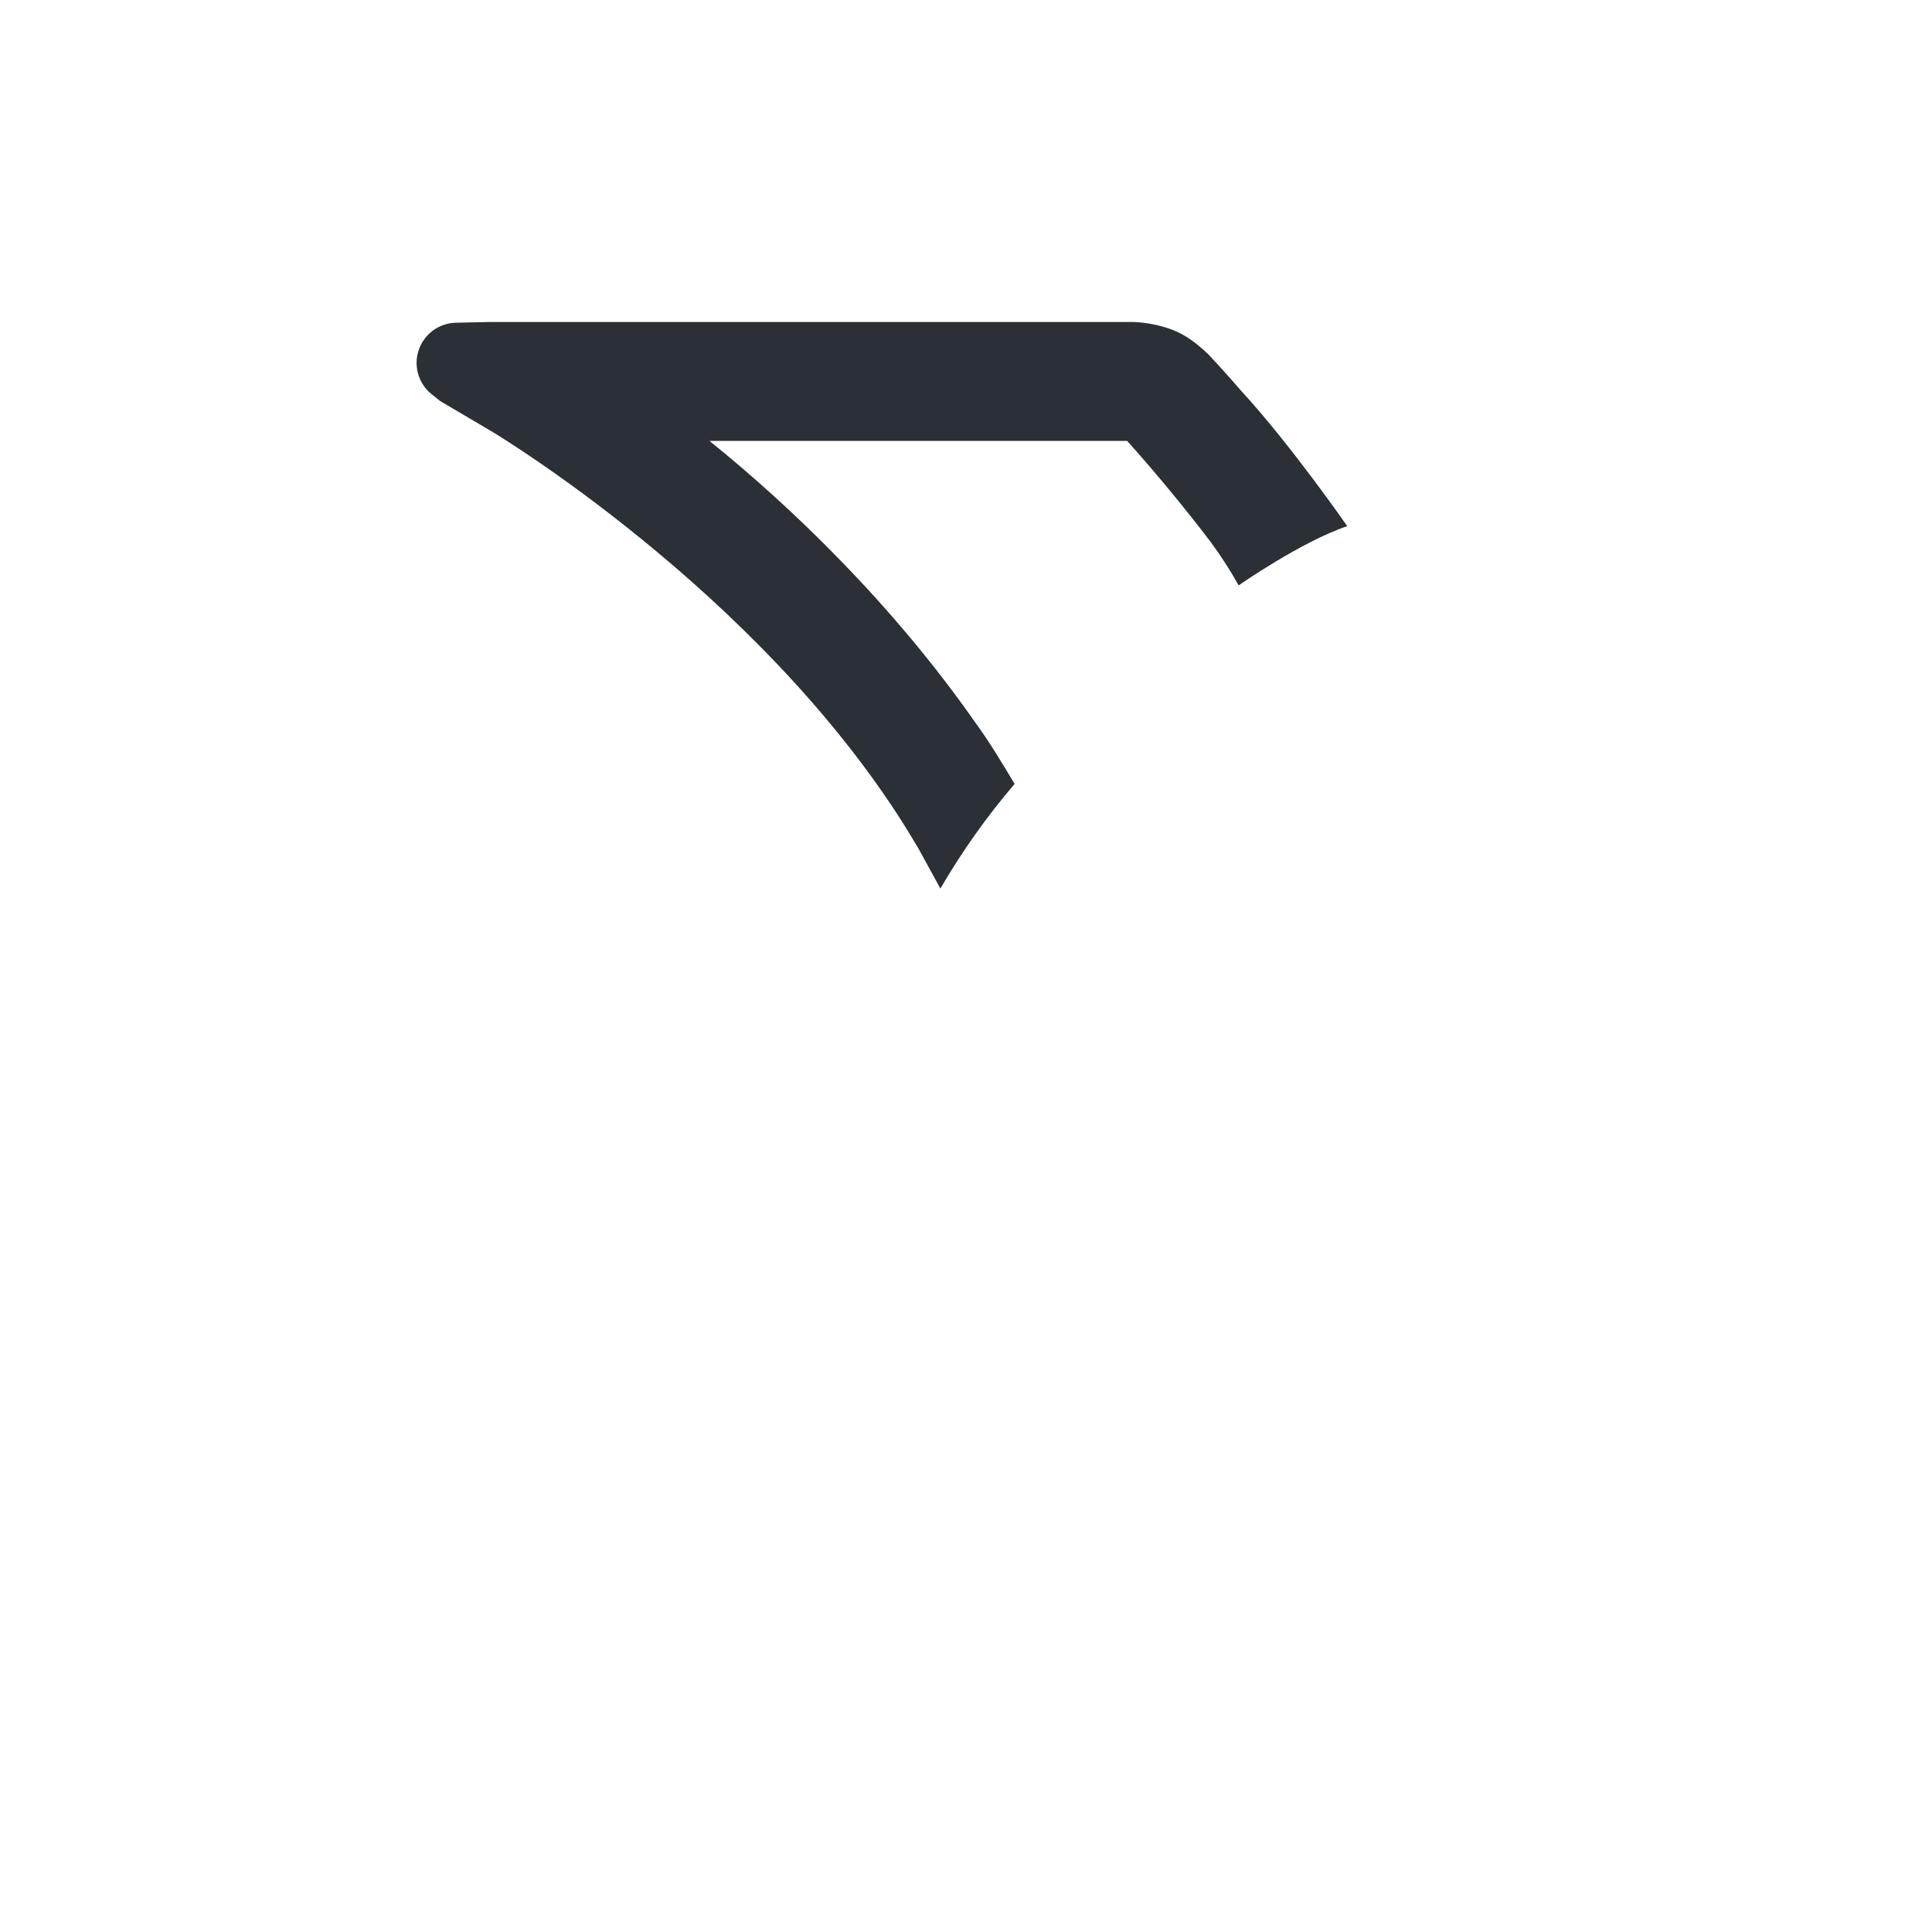
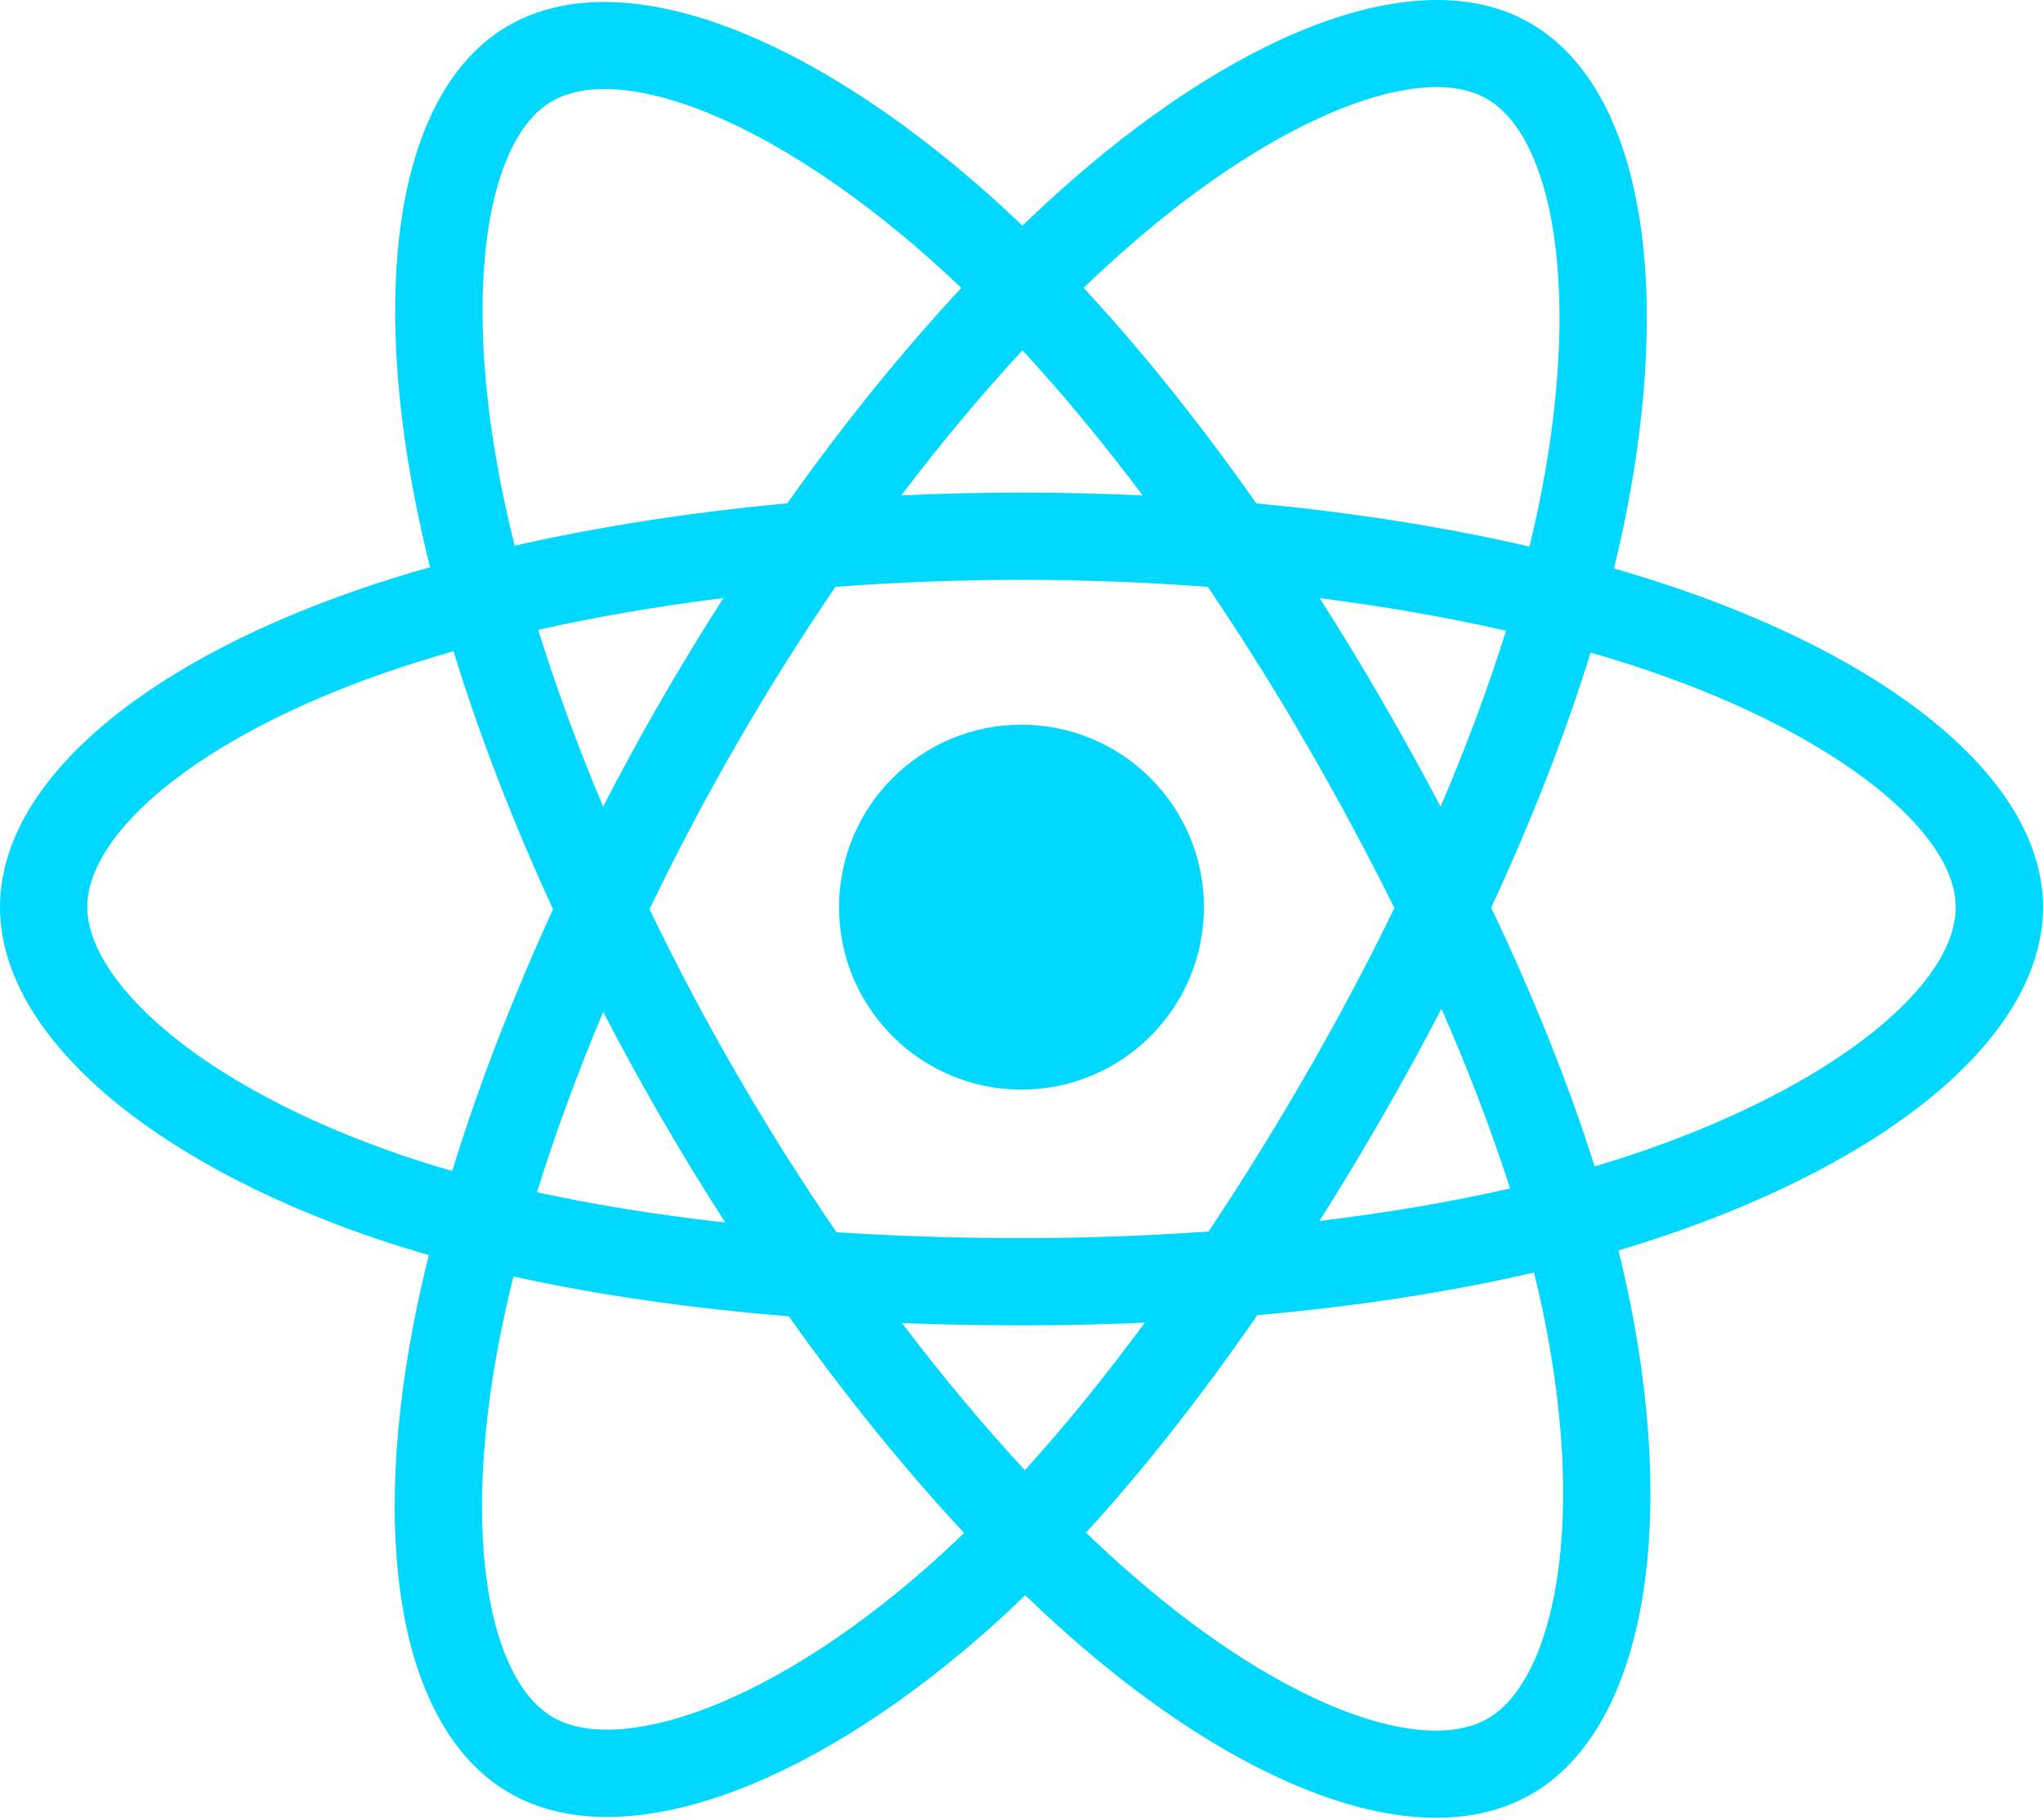
- <svg xmlns="http://www.w3.org/2000/svg" width="24" height="24" viewBox="0 0 24 24" fill="none">
-   <path d="M8.813 5.477c1.038.836 2.286 2.045 3.3 3.495.171.23.377.576.457.71l.034.056a8.803 8.803 0 0 0-.922 1.3l-.271-.494C9.655 7.53 6.3 5.477 6.137 5.377a.447.447 0 0 1-.006-.004l-.666-.393-.107-.086a.499.499 0 0 1 .306-.885L6.084 4h7.997c.159.006.318.037.47.092.174.064.317.174.458.308.134.143.272.296.403.448.622.675 1.324 1.688 1.324 1.688-.573.193-1.349.736-1.349.736a5.095 5.095 0 0 0-.348-.54 20.665 20.665 0 0 0-1.037-1.255H8.813Z" fill="#2B2F36" />
+ <svg xmlns="http://www.w3.org/2000/svg" aria-hidden="true" role="img" class="iconify iconify--logos" width="35.93" height="32" preserveAspectRatio="xMidYMid meet" viewBox="0 0 256 228">
+   <path fill="#00D8FF" d="M210.483 73.824a171.49 171.49 0 0 0-8.24-2.597c.465-1.9.893-3.777 1.273-5.621c6.238-30.281 2.16-54.676-11.769-62.708c-13.355-7.7-35.196.329-57.254 19.526a171.23 171.23 0 0 0-6.375 5.848a155.866 155.866 0 0 0-4.241-3.917C100.759 3.829 77.587-4.822 63.673 3.233C50.33 10.957 46.379 33.89 51.995 62.588a170.974 170.974 0 0 0 1.892 8.48c-3.28.932-6.445 1.924-9.474 2.98C17.309 83.498 0 98.307 0 113.668c0 15.865 18.582 31.778 46.812 41.427a145.52 145.52 0 0 0 6.921 2.165a167.467 167.467 0 0 0-2.01 9.138c-5.354 28.2-1.173 50.591 12.134 58.266c13.744 7.926 36.812-.22 59.273-19.855a145.567 145.567 0 0 0 5.342-4.923a168.064 168.064 0 0 0 6.92 6.314c21.758 18.722 43.246 26.282 56.54 18.586c13.731-7.949 18.194-32.003 12.4-61.268a145.016 145.016 0 0 0-1.535-6.842c1.62-.48 3.21-.974 4.76-1.488c29.348-9.723 48.443-25.443 48.443-41.52c0-15.417-17.868-30.326-45.517-39.844Zm-6.365 70.984c-1.4.463-2.836.91-4.3 1.345c-3.24-10.257-7.612-21.163-12.963-32.432c5.106-11 9.31-21.767 12.459-31.957c2.619.758 5.16 1.557 7.61 2.4c23.69 8.156 38.14 20.213 38.14 29.504c0 9.896-15.606 22.743-40.946 31.14Zm-10.514 20.834c2.562 12.94 2.927 24.64 1.23 33.787c-1.524 8.219-4.59 13.698-8.382 15.893c-8.067 4.67-25.32-1.4-43.927-17.412a156.726 156.726 0 0 1-6.437-5.87c7.214-7.889 14.423-17.06 21.459-27.246c12.376-1.098 24.068-2.894 34.671-5.345a134.17 134.17 0 0 1 1.386 6.193ZM87.276 214.515c-7.882 2.783-14.16 2.863-17.955.675c-8.075-4.657-11.432-22.636-6.853-46.752a156.923 156.923 0 0 1 1.869-8.499c10.486 2.32 22.093 3.988 34.498 4.994c7.084 9.967 14.501 19.128 21.976 27.15a134.668 134.668 0 0 1-4.877 4.492c-9.933 8.682-19.886 14.842-28.658 17.94ZM50.35 144.747c-12.483-4.267-22.792-9.812-29.858-15.863c-6.35-5.437-9.555-10.836-9.555-15.216c0-9.322 13.897-21.212 37.076-29.293c2.813-.98 5.757-1.905 8.812-2.773c3.204 10.42 7.406 21.315 12.477 32.332c-5.137 11.18-9.399 22.249-12.634 32.792a134.718 134.718 0 0 1-6.318-1.979Zm12.378-84.26c-4.811-24.587-1.616-43.134 6.425-47.789c8.564-4.958 27.502 2.111 47.463 19.835a144.318 144.318 0 0 1 3.841 3.545c-7.438 7.987-14.787 17.08-21.808 26.988c-12.04 1.116-23.565 2.908-34.161 5.309a160.342 160.342 0 0 1-1.76-7.887Zm110.427 27.268a347.8 347.8 0 0 0-7.785-12.803c8.168 1.033 15.994 2.404 23.343 4.08c-2.206 7.072-4.956 14.465-8.193 22.045a381.151 381.151 0 0 0-7.365-13.322Zm-45.032-43.861c5.044 5.465 10.096 11.566 15.065 18.186a322.04 322.04 0 0 0-30.257-.006c4.974-6.559 10.069-12.652 15.192-18.18ZM82.802 87.83a323.167 323.167 0 0 0-7.227 13.238c-3.184-7.553-5.909-14.98-8.134-22.152c7.304-1.634 15.093-2.97 23.209-3.984a321.524 321.524 0 0 0-7.848 12.897Zm8.081 65.352c-8.385-.936-16.291-2.203-23.593-3.793c2.26-7.3 5.045-14.885 8.298-22.6a321.187 321.187 0 0 0 7.257 13.246c2.594 4.48 5.28 8.868 8.038 13.147Zm37.542 31.03c-5.184-5.592-10.354-11.779-15.403-18.433c4.902.192 9.899.29 14.978.29c5.218 0 10.376-.117 15.453-.343c-4.985 6.774-10.018 12.97-15.028 18.486Zm52.198-57.817c3.422 7.8 6.306 15.345 8.596 22.52c-7.422 1.694-15.436 3.058-23.88 4.071a382.417 382.417 0 0 0 7.859-13.026a347.403 347.403 0 0 0 7.425-13.565Zm-16.898 8.101a358.557 358.557 0 0 1-12.281 19.815a329.4 329.4 0 0 1-23.444.823c-7.967 0-15.716-.248-23.178-.732a310.202 310.202 0 0 1-12.513-19.846h.001a307.41 307.41 0 0 1-10.923-20.627a310.278 310.278 0 0 1 10.89-20.637l-.001.001a307.318 307.318 0 0 1 12.413-19.761c7.613-.576 15.42-.876 23.31-.876H128c7.926 0 15.743.303 23.354.883a329.357 329.357 0 0 1 12.335 19.695a358.489 358.489 0 0 1 11.036 20.54a329.472 329.472 0 0 1-11 20.722Zm22.56-122.124c8.572 4.944 11.906 24.881 6.52 51.026c-.344 1.668-.73 3.367-1.15 5.09c-10.622-2.452-22.155-4.275-34.23-5.408c-7.034-10.017-14.323-19.124-21.64-27.008a160.789 160.789 0 0 1 5.888-5.4c18.9-16.447 36.564-22.941 44.612-18.3ZM128 90.808c12.625 0 22.86 10.235 22.86 22.86s-10.235 22.86-22.86 22.86s-22.86-10.235-22.86-22.86s10.235-22.86 22.86-22.86Z" />
</svg>
